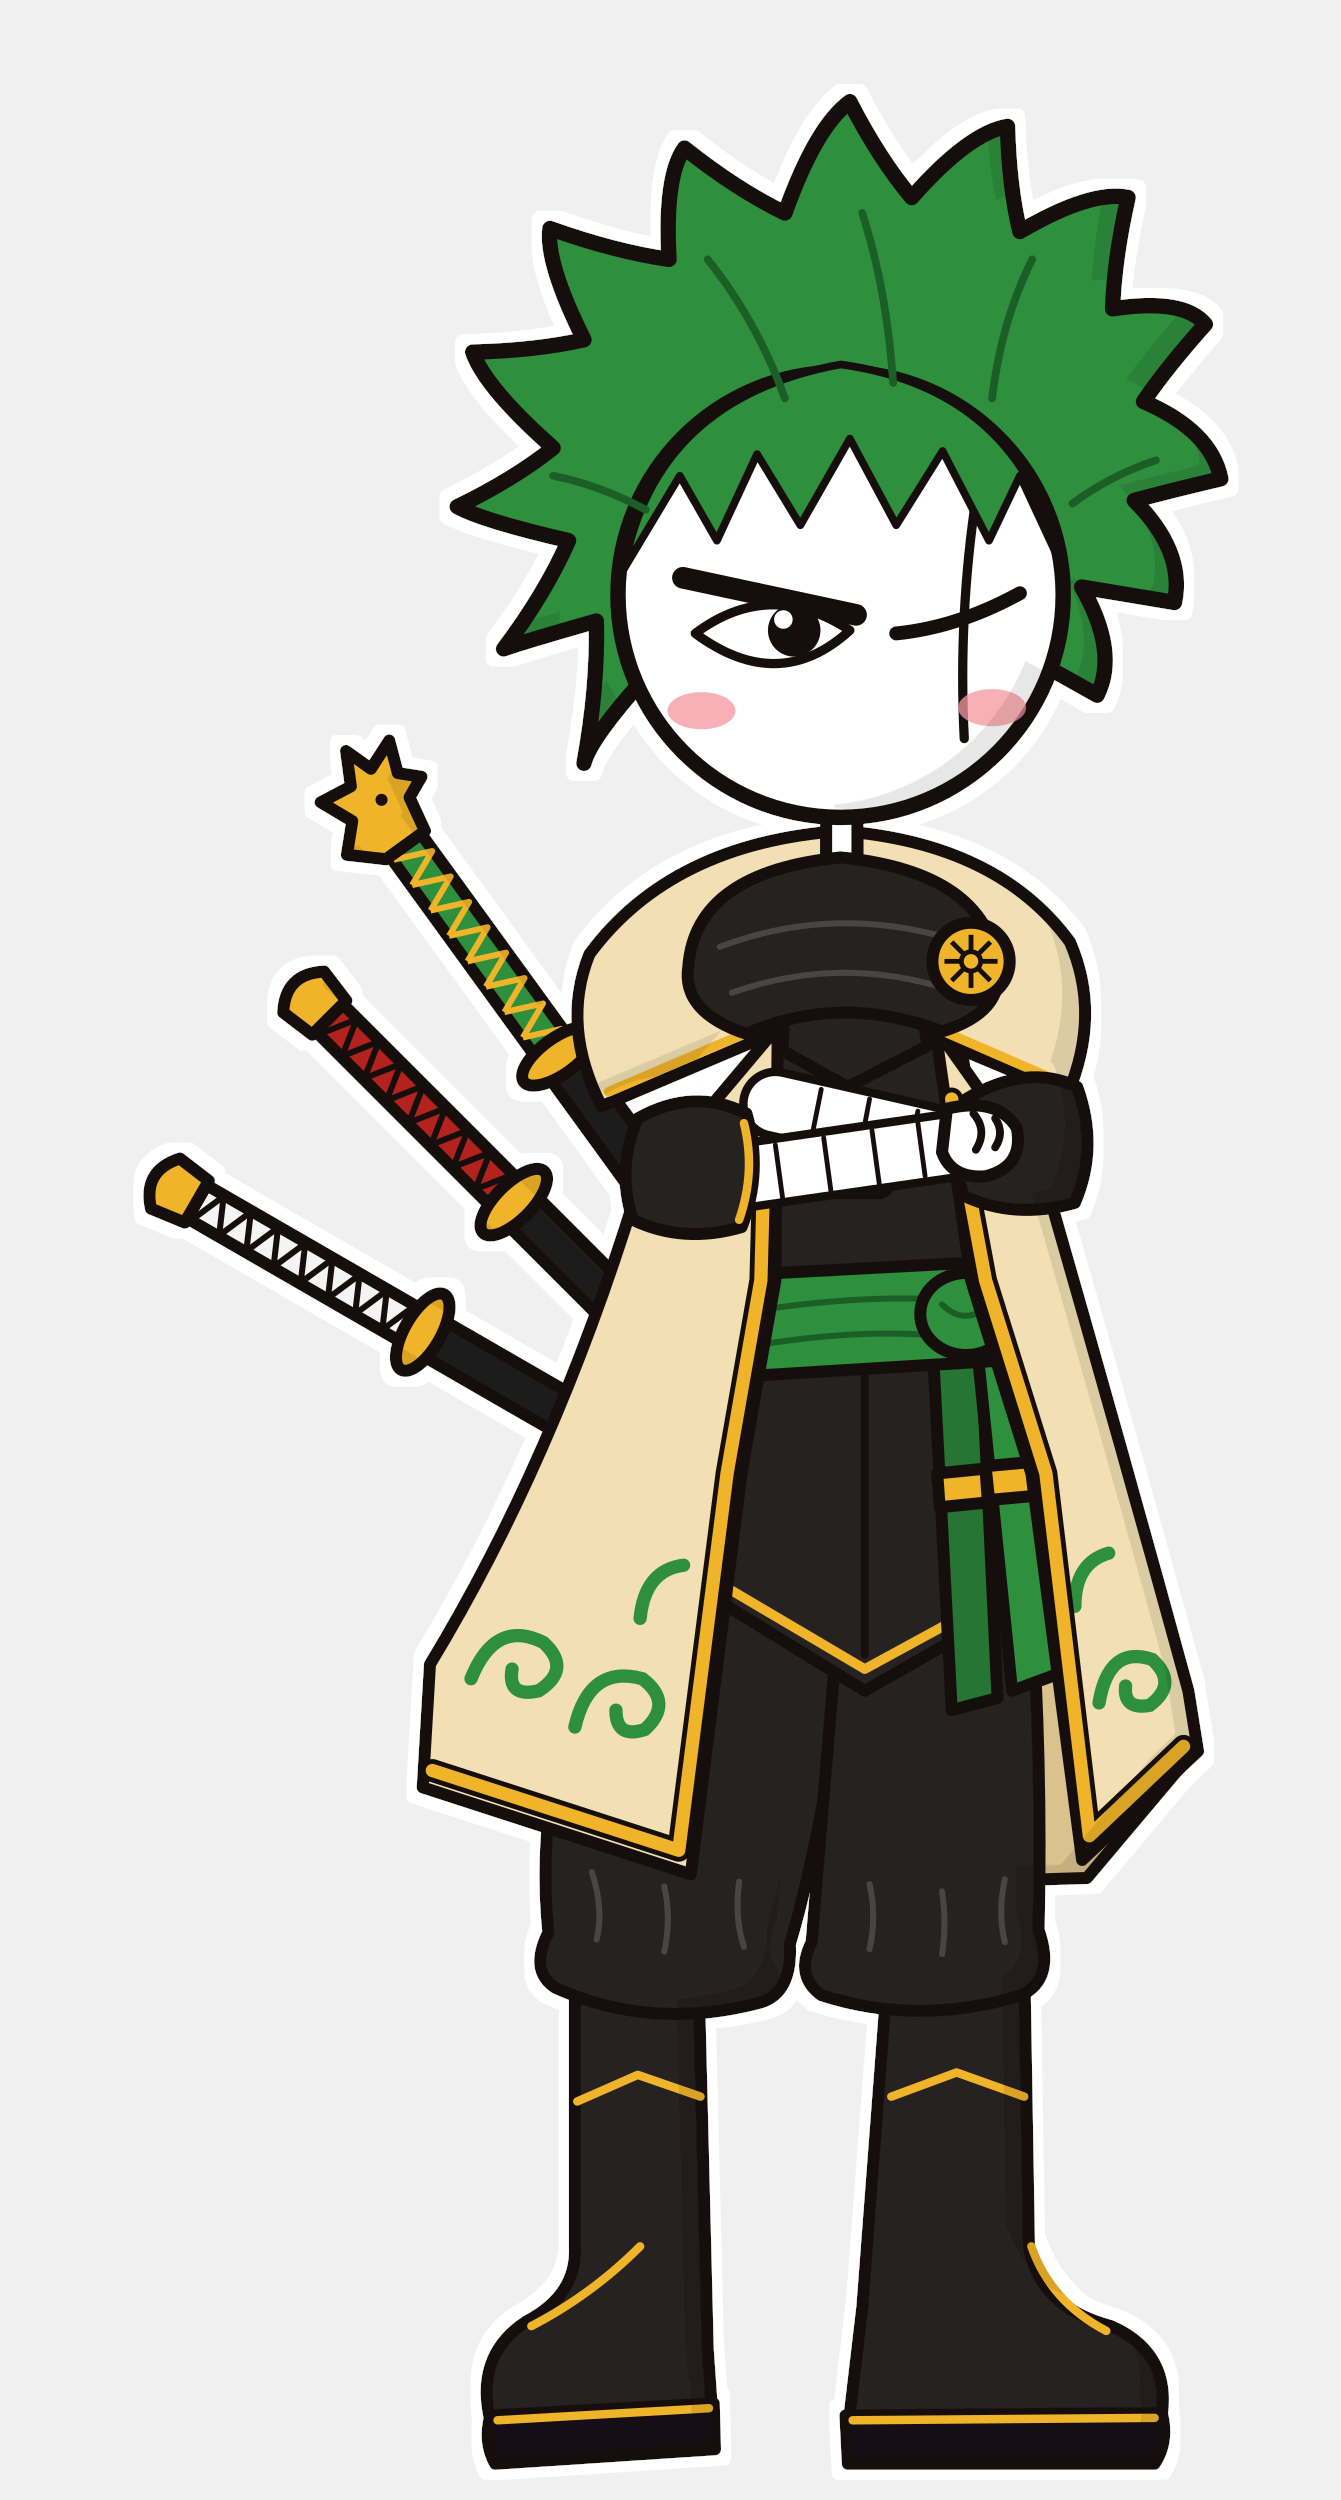
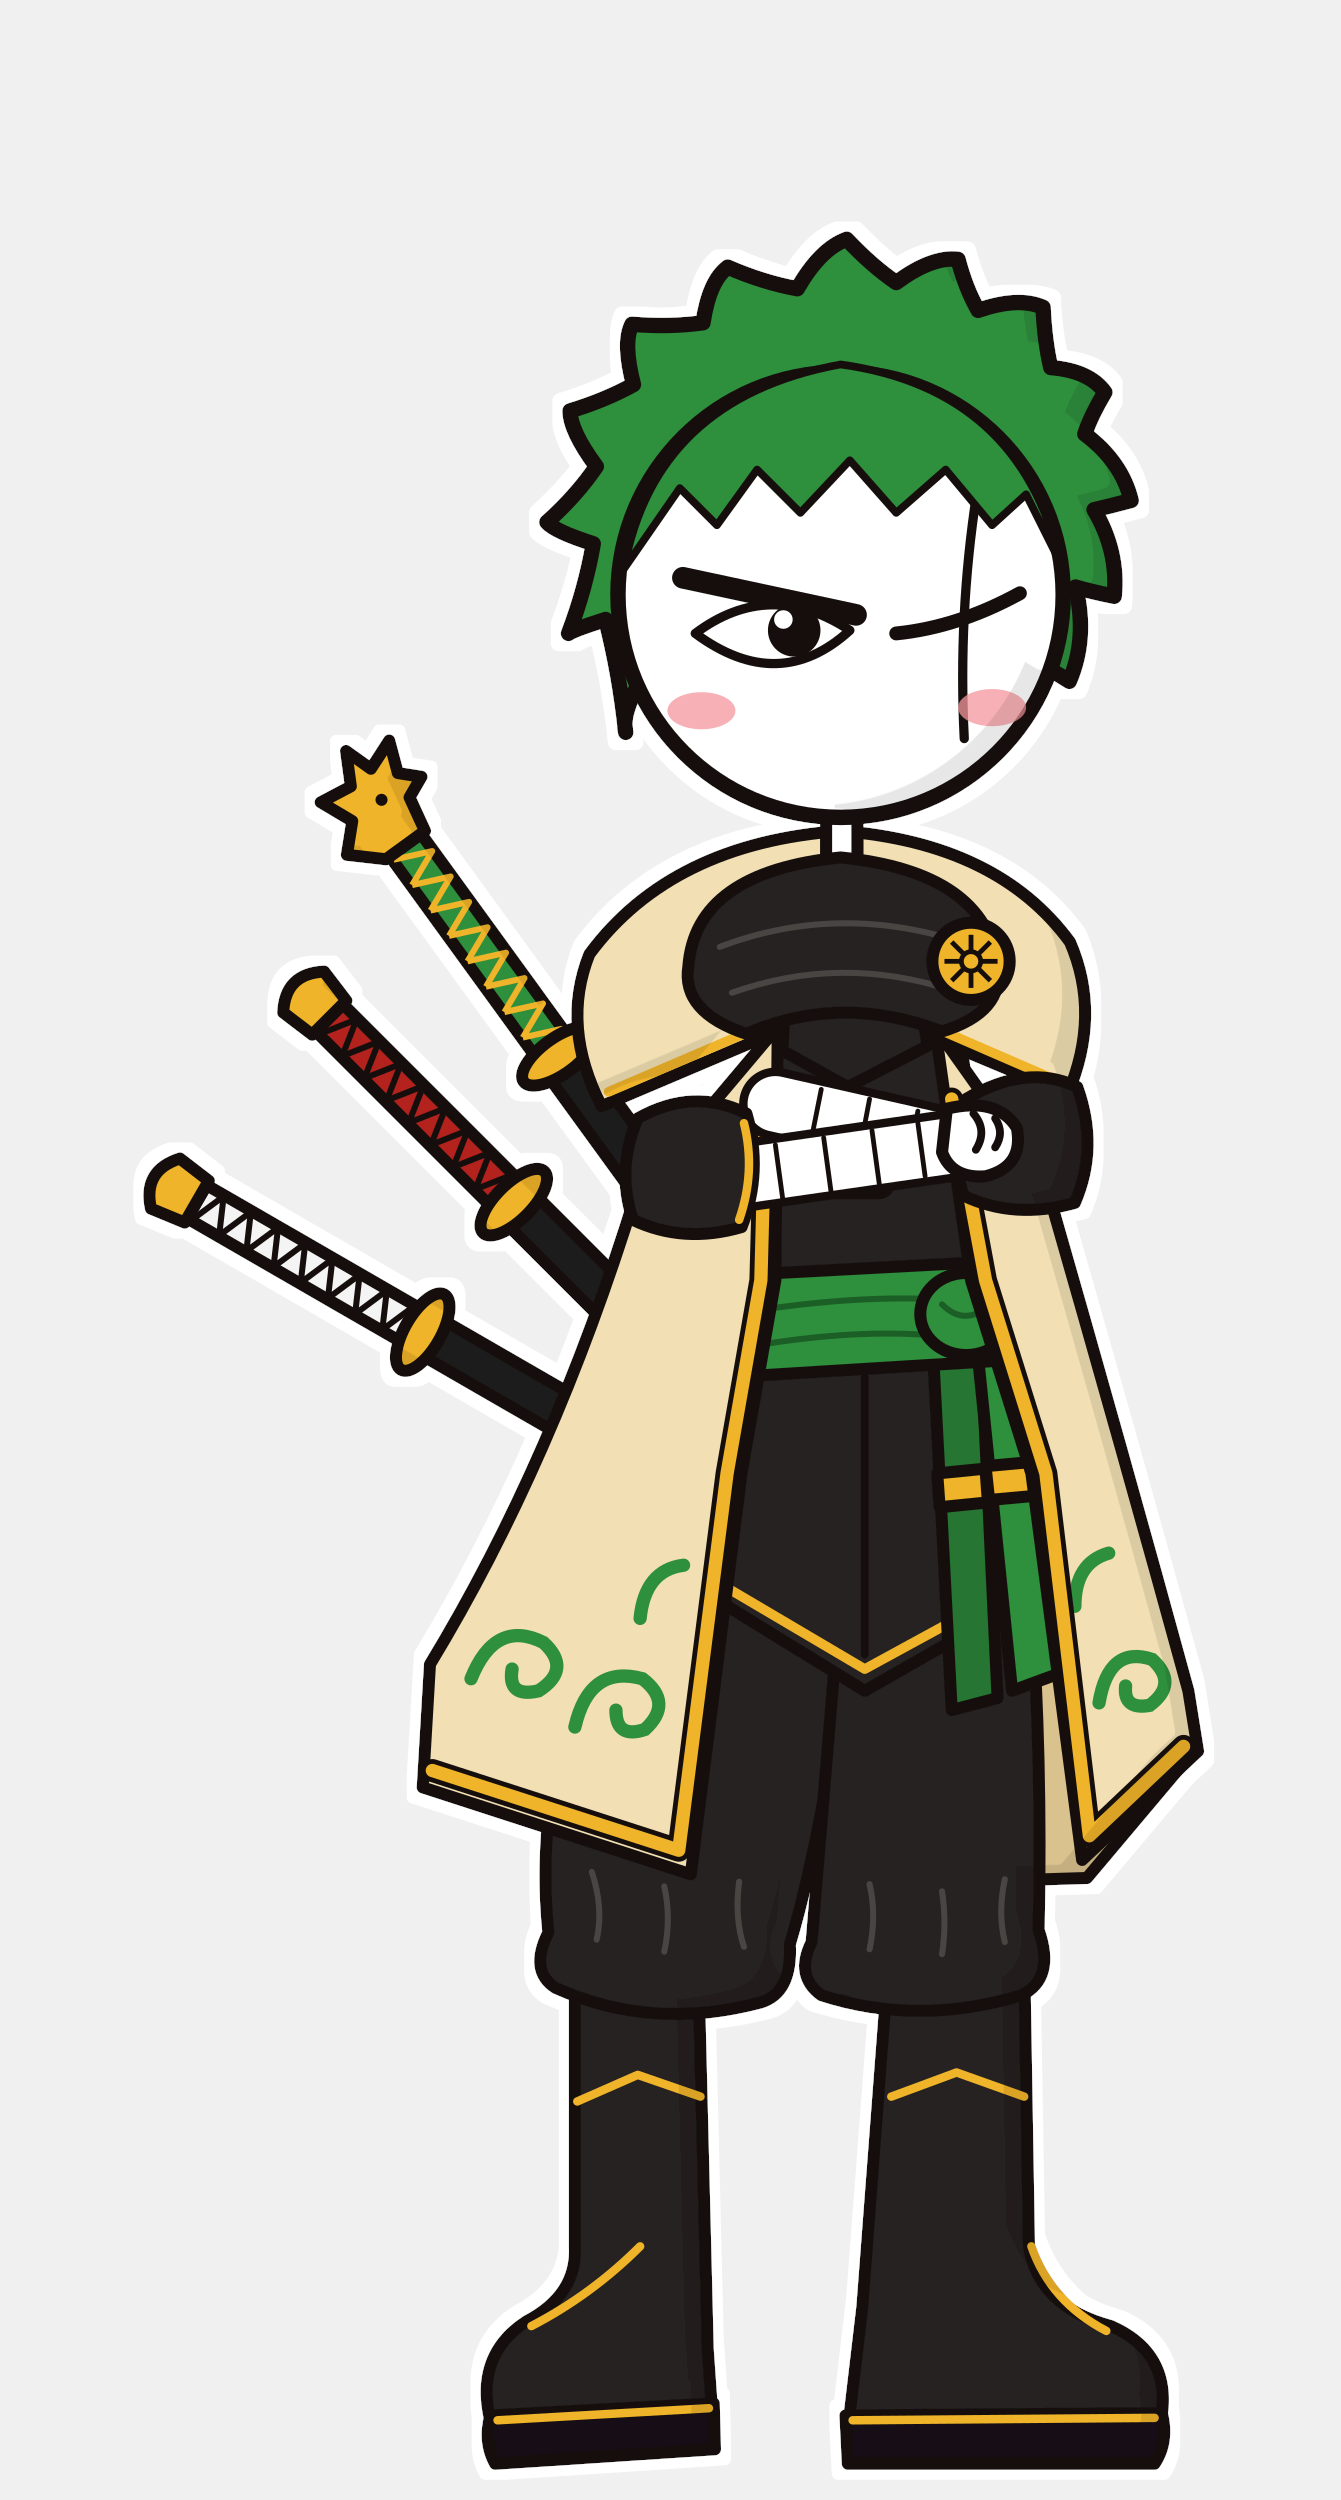
<svg xmlns="http://www.w3.org/2000/svg" aria-label="Eddy" viewBox="-380 -210 1110 2070" width="1110" height="2070">
  <defs>
    <filter id="sticker" x="-15%" y="-10%" width="130%" height="120%">
      <feOffset in="SourceAlpha" dx="-24" dy="-16" result="off" />
      <feComposite in="SourceAlpha" in2="off" operator="out" result="rand" />
      <feFlood flood-color="#000" flood-opacity="0.2" />
      <feComposite in2="rand" operator="in" result="schatten" />
      <feMerge result="fig">
        <feMergeNode in="SourceGraphic" />
        <feMergeNode in="schatten" />
      </feMerge>
      <feMorphology in="SourceAlpha" operator="dilate" radius="11" result="d" />
      <feFlood flood-color="#fff" />
      <feComposite in2="d" operator="in" result="o" />
      <feMerge>
        <feMergeNode in="o" />
        <feMergeNode in="fig" />
      </feMerge>
    </filter>
    <style>
      .o{stroke:#17110f;stroke-width:10;stroke-linejoin:round;stroke-linecap:round}
      .blk{fill:#262223}.gold{fill:#f0b429}.wht{fill:#fff}.crm{fill:#f2e0b4}.grn{fill:#2f8f3c}
      .trim{fill:none;stroke:#f0b429;stroke-width:11;stroke-linejoin:round;stroke-linecap:round}
      .trimo{fill:none;stroke:#17110f;stroke-width:19;stroke-linejoin:round;stroke-linecap:round}
      .ln{fill:none;stroke:#17110f;stroke-width:6.5;stroke-linecap:round;stroke-linejoin:round}
      .fold{fill:none;stroke:#4a4442;stroke-width:5;stroke-linecap:round}
      .swirl{fill:none;stroke:#2f8f3c;stroke-width:11;stroke-linecap:round}
    </style>
  </defs>
  <g id="eddy" filter="url(#sticker)">
    <g id="schwerter">
      <g transform="translate(232 870) rotate(-36)">
        <rect class="o" fill="#1f1c1d" x="-17" y="-250" width="34" height="250" rx="6" />
        <rect class="o" fill="#2f8f3c" x="-16" y="-470" width="32" height="212" />
        <path fill="none" stroke="#f0b429" stroke-width="5" stroke-linejoin="round" d="M-15 -466 L15 -453 L-15 -440 M-15 -440 L15 -427 L-15 -414 M-15 -414 L15 -401 L-15 -388 M-15 -388 L15 -375 L-15 -362 M-15 -362 L15 -349 L-15 -336 M-15 -336 L15 -323 L-15 -310 M-15 -310 L15 -297 L-15 -284 M-15 -284 L15 -271 L-15 -258 " />
        <ellipse class="o gold" cx="0" cy="-254" rx="36" ry="15" />
        <path class="o gold" d="M-20 -470 L20 -470 L26 -500 L44 -508 L30 -522 L40 -548 L14 -538 L6 -562 L-8 -536 L-36 -540 L-24 -512 L-44 -492 Z" />
        <circle cx="6" cy="-512" r="5" fill="#17110f" />
      </g>
      <g transform="translate(225 965) rotate(-45)">
        <rect class="o" fill="#1f1c1d" x="-17" y="-250" width="34" height="250" rx="6" />
        <rect class="o" fill="#b3201f" x="-16" y="-470" width="32" height="212" />
        <path fill="none" stroke="#17110f" stroke-width="5" stroke-linejoin="round" d="M-15 -466 L15 -453 L-15 -440 M-15 -440 L15 -427 L-15 -414 M-15 -414 L15 -401 L-15 -388 M-15 -388 L15 -375 L-15 -362 M-15 -362 L15 -349 L-15 -336 M-15 -336 L15 -323 L-15 -310 M-15 -310 L15 -297 L-15 -284 M-15 -284 L15 -271 L-15 -258 " />
        <ellipse class="o gold" cx="0" cy="-254" rx="36" ry="15" />
        <path class="o gold" d="M-20 -470 L20 -470 L24 -500 Q0 -522 -24 -500 Z" />
      </g>
      <g transform="translate(190 1020) rotate(-60)">
        <rect class="o" fill="#1f1c1d" x="-17" y="-250" width="34" height="250" rx="6" />
        <rect class="o" fill="#f4f4f4" x="-16" y="-470" width="32" height="212" />
        <path fill="none" stroke="#17110f" stroke-width="5" stroke-linejoin="round" d="M-15 -466 L15 -453 L-15 -440 M-15 -440 L15 -427 L-15 -414 M-15 -414 L15 -401 L-15 -388 M-15 -388 L15 -375 L-15 -362 M-15 -362 L15 -349 L-15 -336 M-15 -336 L15 -323 L-15 -310 M-15 -310 L15 -297 L-15 -284 M-15 -284 L15 -271 L-15 -258 " />
        <ellipse class="o gold" cx="0" cy="-254" rx="36" ry="15" />
        <path class="o gold" d="M-20 -470 L20 -470 L24 -500 Q0 -522 -24 -500 Z" />
      </g>
    </g>
    <g id="umhang-hinten">
      <path class="o" fill="#d9c28e" d="M240 800 L440 800 L600 1250 L520 1345 L190 1355 L20 1262 Z" />
    </g>
    <g id="stiefel-links">
      <path class="o blk" d="M96 1410 L198 1410 L206 1735 L210 1792 L28 1802 Q10 1742 56 1712 Q98 1690 96 1650 Z" />
      <path class="o" fill="#141112" d="M26 1790 L211 1780 L212 1818 L30 1830 Q20 1812 26 1790 Z" />
      <path class="trim" style="stroke-width:7" d="M32 1794 L207 1784 M98 1530 L148 1508 L200 1526 M60 1716 Q110 1690 150 1650" />
    </g>
    <g id="stiefel-rechts">
      <path class="o blk" d="M356 1410 L468 1410 L472 1650 Q480 1700 540 1716 Q594 1740 580 1800 L322 1802 L334 1700 Z" />
      <path class="o" fill="#141112" d="M320 1790 L582 1788 Q588 1812 576 1830 L322 1830 Z" />
      <path class="trim" style="stroke-width:7" d="M326 1794 L576 1792 M358 1526 L412 1506 L468 1526 M536 1720 Q490 1696 474 1650" />
    </g>
    <g id="hose">
      <path class="o blk" d="M245 870 L345 870 L332 1085 Q304 1300 274 1400 Q276 1440 250 1448 Q160 1472 80 1436 Q58 1422 74 1390 Q60 1250 130 1100 Z" />
      <path class="o blk" d="M330 870 L442 870 Q486 1100 480 1388 Q494 1428 466 1442 Q380 1468 300 1442 Q278 1426 292 1398 L318 1085 Z" />
      <path class="fold" d="M110 1340 q10 30 4 56 M170 1352 q6 26 0 54 M232 1348 q-4 30 4 54 M340 1350 q6 26 0 54 M400 1356 q4 26 0 52 M452 1346 q-6 28 0 52 M150 1150 Q140 1230 160 1300" />
    </g>
    <g id="tunika">
      <path class="o blk" d="M258 530 L402 530 L442 880 L238 880 Z" />
      <path class="o blk" d="M236 880 L444 880 L476 1110 L336 1190 L206 1110 Z" />
      <path class="trim" style="stroke-width:8" d="M214 1100 L336 1172 L468 1100" />
      <path class="ln" d="M336 930 L336 1160" />
      <rect class="o gold" x="300" y="760" width="56" height="18" rx="8" />
    </g>
    <g id="schaerpe">
      <path class="o" fill="#257530" d="M392 900 L432 900 L446 1196 L408 1206 Z" />
      <path class="o grn" d="M428 896 L470 896 L496 1176 L458 1190 Z" />
      <path class="o gold" d="M396 1010 L436 1006 L438 1034 L398 1038 Z M436 1004 L480 1000 L483 1028 L439 1032 Z" />
      <path class="o grn" d="M226 846 L452 834 L458 916 L230 930 Z" />
      <path fill="none" stroke="#1d5f27" stroke-width="5" stroke-linecap="round" d="M240 876 Q330 862 400 866 M246 904 Q330 890 396 896" />
      <ellipse class="o grn" cx="420" cy="878" rx="38" ry="34" />
      <path fill="none" stroke="#1d5f27" stroke-width="5" stroke-linecap="round" d="M400 870 Q420 890 442 868" />
    </g>
    <g id="umhang-links">
      <path class="o crm" d="M146 780 L264 640 L262 850 L234 1010 L192 1342 L-30 1270 L-24 1168 Q78 1000 146 780 Z" />
      <path class="swirl" d="M10 1180 q20 -50 60 -30 q24 22 -4 40 q-26 6 -22 -18 M96 1220 q12 -52 56 -40 q26 20 2 42 q-24 8 -24 -16 M150 1130 q4 -40 36 -44" />
      <path class="trimo" d="M254 700 L250 850 L222 1010 L182 1322 L-22 1256" />
      <path class="trim" d="M254 700 L250 850 L222 1010 L182 1322 L-22 1256" />
    </g>
    <g id="umhang-rechts">
      <path class="o crm" d="M486 770 L394 640 L424 850 L474 1010 L516 1330 L612 1240 L604 1190 Q552 1000 486 770 Z" />
      <path class="swirl" d="M530 1200 q8 -48 44 -36 q22 20 -2 38 q-22 4 -20 -16 M510 1120 q0 -36 28 -44" />
      <path class="trimo" d="M408 700 L436 850 L486 1010 L522 1310 L600 1236" />
      <path class="trim" d="M408 700 L436 850 L486 1010 L522 1310 L600 1236" />
    </g>
    <g id="schultern">
      <path class="o crm" d="M316 478 Q176 488 108 580 Q84 640 118 706 L250 650 L322 560 L394 650 L504 696 Q532 630 506 570 Q446 488 316 478 Z" />
      <path class="o blk" d="M296 524 Q270 580 268 660 L322 690 L388 656 Q376 576 348 524 Q322 514 296 524 Z" />
      <path class="trim" style="stroke-width:8" d="M124 694 L250 640 M392 640 L498 686" />
    </g>
    <g id="arm-rechts">
      <path class="trimo" style="stroke-width:60" d="M474 752 L262 704" />
      <path fill="none" stroke="#fff" stroke-width="46" stroke-linecap="round" d="M474 752 L262 704" />
      <path class="ln" style="stroke-width:4" d="M300 692 l-8 40 M340 700 l-8 42 M380 710 l-8 42" />
      <path class="o blk" d="M420 700 Q470 670 512 690 Q530 740 510 786 Q460 800 418 780 Q404 740 420 700 Z" />
    </g>
    <g id="arm-links">
      <path class="trimo" style="stroke-width:60" d="M190 770 L412 738" />
      <path fill="none" stroke="#fff" stroke-width="46" stroke-linecap="round" d="M190 770 L412 738" />
      <path class="ln" style="stroke-width:4" d="M262 738 l6 44 M302 732 l6 44 M342 726 l6 44 M380 720 l6 44" />
      <path class="o wht" d="M404 708 Q446 698 462 724 Q468 756 436 764 Q408 766 400 744 Z" />
      <path class="ln" d="M426 712 q12 14 2 30 M444 716 q8 12 0 24" />
      <path class="o blk" d="M148 716 Q194 690 238 712 Q252 760 234 806 Q186 820 144 800 Q130 758 148 716 Z" />
      <path class="trim" style="stroke-width:7" d="M236 720 Q246 760 232 800" />
    </g>
    <g id="hals">
      <rect class="o wht" x="304" y="452" width="26" height="70" rx="6" />
    </g>
    <g id="schal">
      <path class="o blk" d="M190 590 Q196 512 316 500 Q436 512 446 590 Q452 628 400 644 Q316 612 238 646 Q184 628 190 590 Z" />
      <path class="fold" d="M216 574 Q316 536 422 572 M226 612 Q316 580 408 610" />
      <circle class="o gold" cx="424" cy="586" r="32" />
      <path fill="none" stroke="#17110f" stroke-width="4" d="M424 564 V608 M402 586 H446 M408 570 L440 602 M440 570 L408 602" />
      <circle cx="424" cy="586" r="8" fill="#f0b429" stroke="#17110f" stroke-width="4" />
    </g>
    <g id="kopf" transform="translate(316 486) scale(1.28) translate(-316 -486)">
-       <path id="haare-hinten" class="o grn" d="M190,380 Q154,420 150,436 Q159,387 158,344 Q109,358 98,362 Q125,326 140,292 Q84,279 68,270 Q105,252 130,232 Q86,193 78,170 Q119,169 150,162 Q125,112 128,90 Q170,105 205,110 Q202,56 215,38 Q249,65 280,80 Q300,24 322,8 Q341,45 362,70 Q399,28 424,24 Q425,63 432,92 Q478,65 502,70 Q493,110 492,142 Q538,135 552,152 Q527,180 512,202 Q556,221 562,252 Q528,260 506,266 Q539,299 532,332 Q496,326 472,322 Q496,364 482,392 Q459,379 446,372 Z" />
+       <path id="haare-hinten" class="o grn" d="M187,382 Q174,404 177,416 Q173,378 164,343 Q142,350 140,352 Q151,323 156,294 Q131,286 126,280 Q145,263 158,244 Q141,221 141,208 Q164,201 182,191 Q175,164 181,152 Q206,154 227,151 Q231,124 243,115 Q266,125 288,129 Q303,103 320,97 Q336,114 352,125 Q375,108 392,110 Q397,129 405,143 Q431,134 447,141 Q448,163 452,180 Q477,182 487,196 Q478,211 474,223 Q498,241 504,266 Q489,270 480,272 Q496,299 493,328 Q478,325 468,322 Q476,355 464,383 Q454,377 450,374 Z" />
      <circle class="o wht" cx="316" cy="327" r="144" />
      <g id="gesicht">
        <path class="o wht" style="stroke-width:6" d="M222 352 Q270 316 322 350 Q276 392 222 352 Z" />
        <circle cx="286" cy="350" r="17" fill="#17110f" />
        <path class="ln" style="stroke-width:14" d="M214 316 L326 340" />
        <path class="ln" style="stroke-width:9" d="M352 352 Q392 348 432 326" />
        <path class="ln" style="stroke-width:6" d="M404 262 Q392 340 396 420" />
      </g>
      <circle cx="279" cy="343" r="6" fill="#fff" />
      <ellipse cx="226" cy="402" rx="22" ry="12" fill="#f4979d" opacity=".75" />
      <ellipse cx="414" cy="400" rx="22" ry="12" fill="#f4979d" opacity=".75" />
-       <path id="pony" class="grn" stroke="#17110f" stroke-width="5" stroke-linejoin="round" d="M176 310 Q196 200 316 178 Q432 194 458 306 L432 250 L412 292 L382 234 L352 282 L322 226 L290 282 L262 236 L236 292 L212 250 Z" />
-       <path fill="none" stroke="#1d5f27" stroke-width="5" stroke-linecap="round" d="M230 110 Q262 150 280 200 M330 80 Q346 130 350 190 M440 110 Q420 150 414 200 M130 250 Q160 256 190 272 M520 240 Q490 250 466 268" />
+       <path id="pony" class="grn" stroke="#17110f" stroke-width="5" stroke-linejoin="round" d="M176 310 Q196 200 316 178 Q432 194 458 306 L436 262 L414 282 L384 246 L352 274 L322 240 L290 274 L262 246 L236 282 L212 258 Z" />
    </g>
  </g>
</svg>
